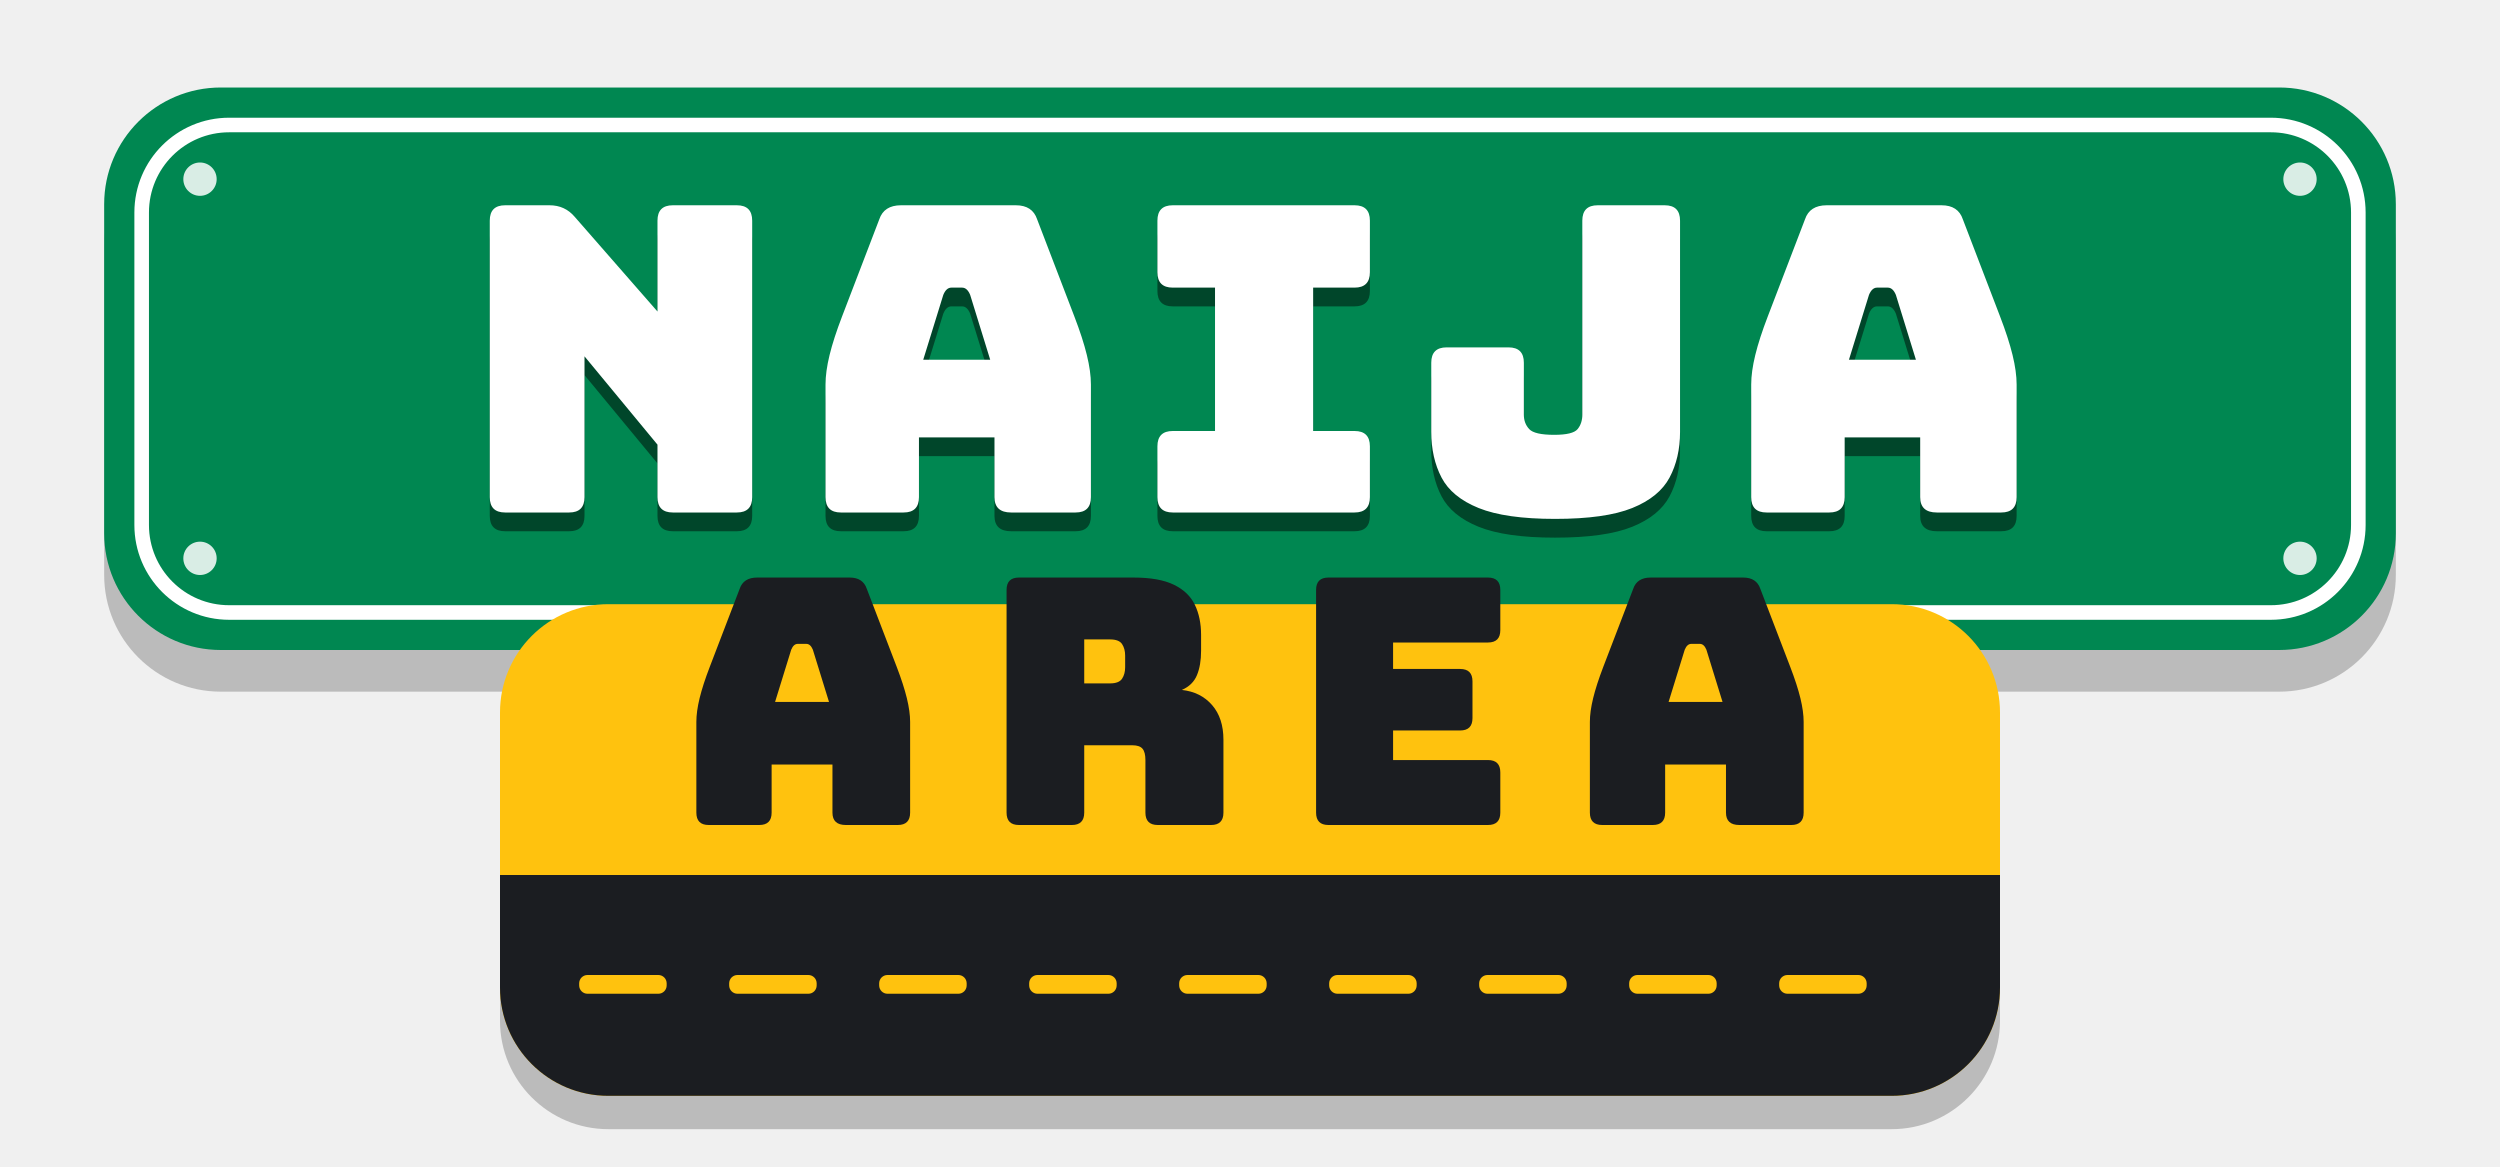
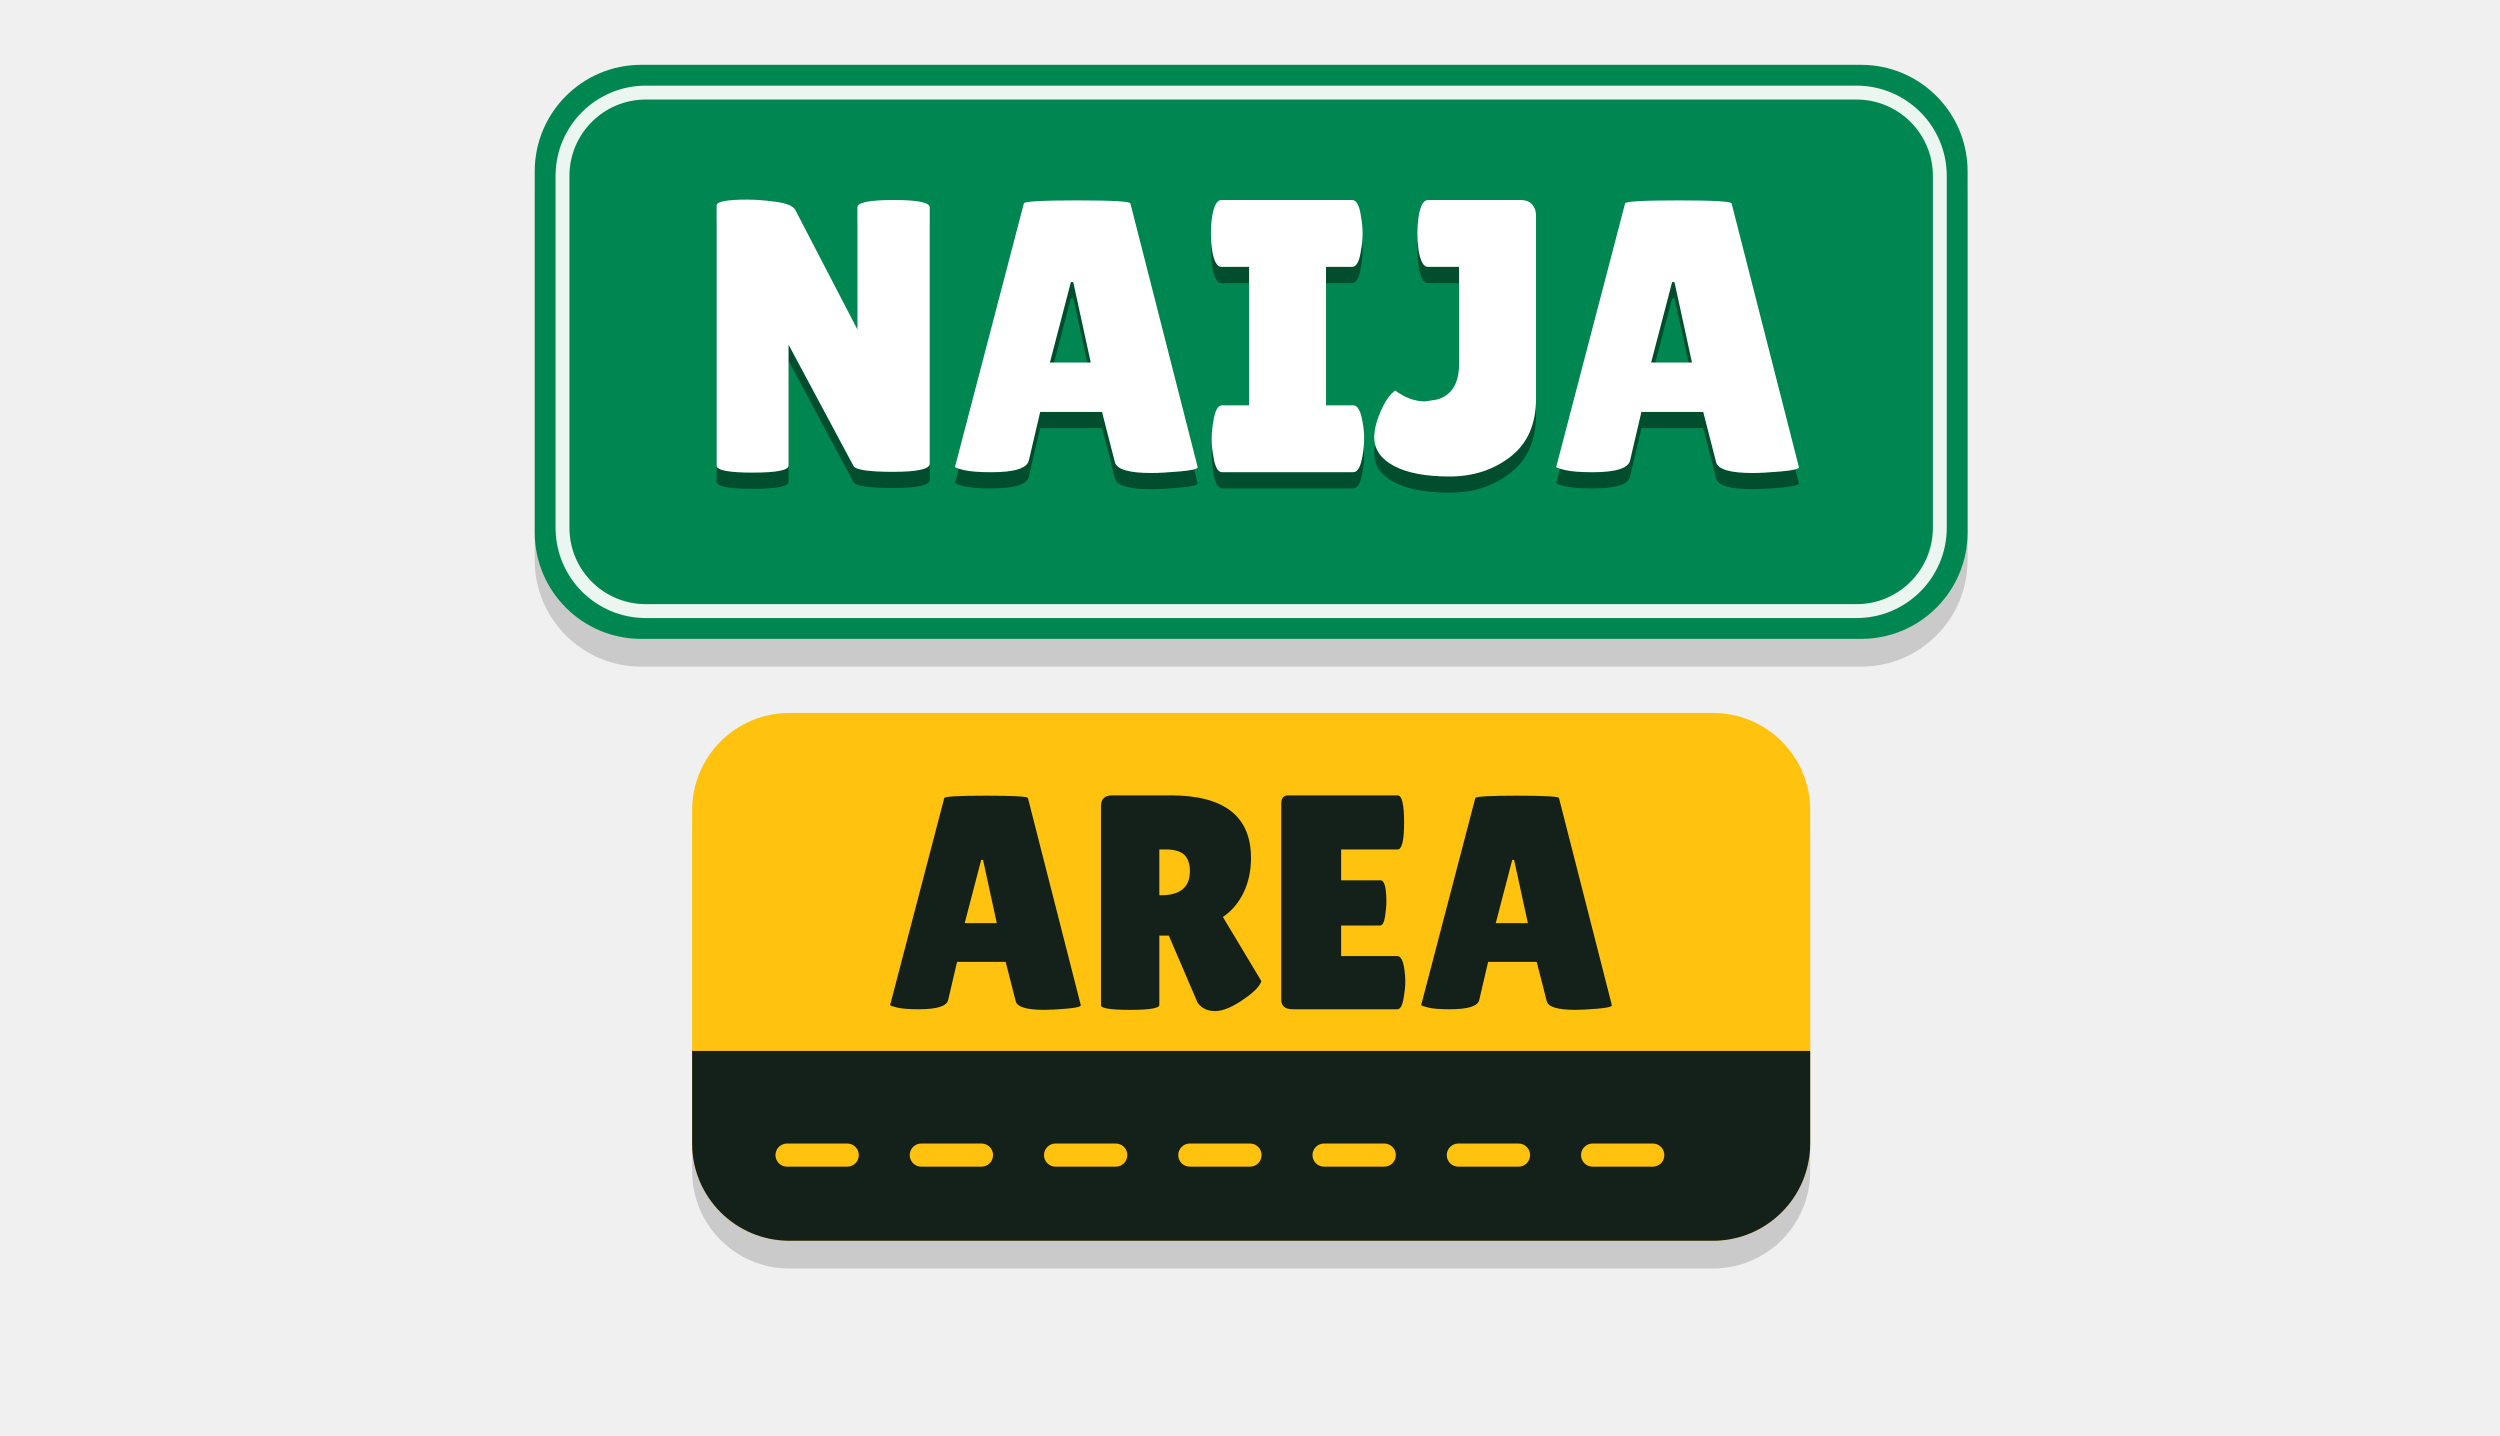
- <svg xmlns="http://www.w3.org/2000/svg" viewBox="0 0 1200 560" width="1200" height="560" role="img" aria-label="Naija Area logo">
+ <svg xmlns="http://www.w3.org/2000/svg" viewBox="0 0 1080 620" width="1080" height="620" role="img" aria-label="Naija Area logo">
  <g>
-     <rect x="50" y="62" width="1100" height="270" rx="56" fill="#000" opacity=".22" />
-     <rect x="50" y="42" width="1100" height="270" rx="56" fill="#008751" />
-     <rect x="68" y="60" width="1064" height="234" rx="42" fill="none" stroke="#fff" stroke-width="7" />
-     <circle cx="96" cy="86" r="8" fill="#fff" opacity=".85" />
-     <circle cx="1104" cy="86" r="8" fill="#fff" opacity=".85" />
-     <circle cx="96" cy="268" r="8" fill="#fff" opacity=".85" />
-     <circle cx="1104" cy="268" r="8" fill="#fff" opacity=".85" />
-     <path d="M273.19 246L242.47 246Q235.09 246 235.09 238.63L235.09 105.91Q235.09 98.53 242.47 98.53L263.77 98.53Q271.14 98.53 275.85 104.06L315.59 149.53L315.59 105.91Q315.59 98.53 322.96 98.53L353.68 98.53Q361.05 98.53 361.05 105.91L361.05 238.63Q361.05 246 353.68 246L322.96 246Q315.59 246 315.59 238.63L315.59 213.43L280.56 171.04L280.56 238.63Q280.56 246 273.19 246M441.10 209.95L441.10 238.63Q441.10 246 433.73 246L403.62 246Q396.25 246 396.25 238.63L396.25 184.56Q396.25 178.41 398.19 170.42Q400.14 162.44 404.23 151.79L422.05 105.29Q424.31 98.53 432.50 98.53L487.59 98.53Q495.58 98.53 497.83 105.29L515.65 151.79Q519.75 162.44 521.69 170.42Q523.64 178.41 523.64 184.56L523.64 238.63Q523.64 246 516.27 246L485.34 246Q477.35 246 477.35 238.63L477.35 209.95L441.10 209.95M452.78 141.55L443.15 172.68L475.30 172.68L465.68 141.55Q464.24 138.06 461.79 138.06L456.67 138.06Q454.21 138.06 452.78 141.55M650.18 246L562.93 246Q555.56 246 555.56 238.63L555.56 214.25Q555.56 206.88 562.93 206.88L583.21 206.88L583.21 138.06L562.93 138.06Q555.56 138.06 555.56 130.69L555.56 105.91Q555.56 98.53 562.93 98.53L650.18 98.53Q657.55 98.53 657.55 105.91L657.55 130.69Q657.55 138.06 650.18 138.06L630.31 138.06L630.31 206.88L650.18 206.88Q657.55 206.88 657.55 214.25L657.55 238.63Q657.55 246 650.18 246M806.42 105.91L806.42 207.29Q806.42 219.78 801.40 229.21Q796.38 238.63 783.48 243.85Q770.57 249.07 746.41 249.07Q722.65 249.07 709.74 243.85Q696.84 238.63 691.93 229.21Q687.01 219.78 687.01 207.29L687.01 174.11Q687.01 166.74 694.38 166.74L724.08 166.74Q731.45 166.74 731.45 174.11L731.45 199.10Q731.45 203.19 734.01 205.96Q736.57 208.72 746 208.72Q755.01 208.72 757.26 205.96Q759.51 203.19 759.51 199.10L759.51 105.91Q759.51 98.53 766.89 98.53L799.04 98.53Q806.42 98.53 806.42 105.91M885.44 209.95L885.44 238.63Q885.44 246 878.06 246L847.96 246Q840.58 246 840.58 238.63L840.58 184.56Q840.58 178.41 842.53 170.42Q844.48 162.44 848.57 151.79L866.39 105.29Q868.64 98.53 876.84 98.53L931.93 98.53Q939.92 98.53 942.17 105.29L959.99 151.79Q964.09 162.44 966.03 170.42Q967.98 178.41 967.98 184.56L967.98 238.63Q967.98 246 960.60 246L929.68 246Q921.69 246 921.69 238.63L921.69 209.95L885.44 209.95M897.11 141.55L887.49 172.68L919.64 172.68L910.02 141.55Q908.58 138.06 906.12 138.06L901 138.06Q898.55 138.06 897.11 141.55" fill="#00462a" transform="translate(0,9)" />
-     <path d="M273.19 246L242.47 246Q235.09 246 235.09 238.63L235.09 105.91Q235.09 98.53 242.47 98.53L263.77 98.53Q271.14 98.53 275.85 104.06L315.59 149.53L315.59 105.91Q315.59 98.53 322.96 98.53L353.68 98.53Q361.05 98.53 361.05 105.91L361.05 238.63Q361.05 246 353.68 246L322.96 246Q315.59 246 315.59 238.63L315.59 213.43L280.56 171.04L280.56 238.63Q280.56 246 273.19 246M441.10 209.95L441.10 238.63Q441.10 246 433.73 246L403.62 246Q396.25 246 396.25 238.63L396.25 184.56Q396.25 178.41 398.19 170.42Q400.14 162.44 404.23 151.79L422.05 105.29Q424.31 98.53 432.50 98.53L487.59 98.53Q495.58 98.53 497.83 105.29L515.65 151.79Q519.75 162.44 521.69 170.42Q523.64 178.41 523.64 184.56L523.64 238.63Q523.64 246 516.27 246L485.34 246Q477.35 246 477.35 238.63L477.35 209.95L441.10 209.95M452.78 141.55L443.15 172.68L475.30 172.68L465.68 141.55Q464.24 138.06 461.79 138.06L456.67 138.06Q454.21 138.06 452.78 141.55M650.18 246L562.93 246Q555.56 246 555.56 238.63L555.56 214.25Q555.56 206.88 562.93 206.88L583.21 206.88L583.21 138.06L562.93 138.06Q555.56 138.06 555.56 130.69L555.56 105.91Q555.56 98.53 562.93 98.53L650.18 98.53Q657.55 98.53 657.55 105.91L657.55 130.69Q657.55 138.06 650.18 138.06L630.31 138.06L630.31 206.88L650.18 206.88Q657.55 206.88 657.55 214.25L657.55 238.63Q657.55 246 650.18 246M806.42 105.91L806.42 207.29Q806.42 219.78 801.40 229.21Q796.38 238.63 783.48 243.85Q770.57 249.07 746.41 249.07Q722.65 249.07 709.74 243.85Q696.84 238.63 691.93 229.21Q687.01 219.78 687.01 207.29L687.01 174.11Q687.01 166.74 694.38 166.74L724.08 166.74Q731.45 166.74 731.45 174.11L731.45 199.10Q731.45 203.19 734.01 205.96Q736.57 208.72 746 208.72Q755.01 208.72 757.26 205.96Q759.51 203.19 759.51 199.10L759.51 105.91Q759.51 98.53 766.89 98.53L799.04 98.53Q806.42 98.53 806.42 105.91M885.44 209.95L885.44 238.63Q885.44 246 878.06 246L847.96 246Q840.58 246 840.58 238.63L840.58 184.56Q840.58 178.41 842.53 170.42Q844.48 162.44 848.57 151.79L866.39 105.29Q868.64 98.53 876.84 98.53L931.93 98.53Q939.92 98.53 942.17 105.29L959.99 151.79Q964.09 162.44 966.03 170.42Q967.98 178.41 967.98 184.56L967.98 238.63Q967.98 246 960.60 246L929.68 246Q921.69 246 921.69 238.63L921.69 209.95L885.44 209.95M897.11 141.55L887.49 172.68L919.64 172.68L910.02 141.55Q908.58 138.06 906.12 138.06L901 138.06Q898.55 138.06 897.11 141.55" fill="#fff" />
+     <rect x="231" y="40" width="619" height="248" rx="46" fill="#000" opacity="0.16" />
+     <rect x="231" y="28" width="619" height="248" rx="46" fill="#008751" />
+     <rect x="243" y="40" width="595" height="224" rx="36" fill="none" stroke="#ffffff" stroke-width="6" opacity="0.92" />
+     <path d="M401.65 96.59L401.65 207.30Q401.65 210.83 385.86 210.83Q370.06 210.83 368.72 208.31L340.66 155.90L340.66 208.14Q340.66 211.17 325.12 211.17Q309.58 211.17 309.58 208.14L309.58 95.75Q309.58 93.23 322.86 93.23Q328.06 93.23 335.04 94.16Q342.01 95.08 343.52 97.60L370.40 149.34L370.40 96.59Q370.40 93.40 386.02 93.40Q401.65 93.40 401.65 96.59M497.41 211.34Q482.79 211.34 481.62 206.63L476.07 184.96L449.36 184.96L444.49 205.79Q443.48 211 428.36 211Q420.30 211 416.43 210.08Q412.57 209.15 412.57 208.65L442.30 94.91Q442.30 93.57 465.32 93.57Q488.34 93.57 488.34 94.91L517.40 208.82Q517.40 209.99 509.67 210.66Q501.94 211.34 497.41 211.34M462.63 128.85L453.56 163.62L471.20 163.62L463.64 128.85L462.63 128.85M527.98 182.10L539.58 182.10L539.58 122.30L527.65 122.30Q524.79 122.30 523.62 115.07Q523.11 111.54 523.11 107.85Q523.11 104.15 523.62 100.62Q524.79 93.40 527.65 93.40L584.10 93.40Q586.95 93.40 587.96 100.62Q588.63 104.15 588.63 107.85Q588.63 111.54 587.96 115.07Q586.95 122.30 584.10 122.30L572.84 122.30L572.84 182.10L584.60 182.10Q587.46 182.10 588.63 189.33Q589.30 192.86 589.30 196.55Q589.30 200.25 588.63 203.78Q587.46 211 584.60 211L527.98 211Q525.13 211 524.12 203.78Q523.45 200.25 523.45 196.55Q523.45 192.86 524.12 189.33Q525.13 182.10 527.98 182.10M593.67 195.88Q593.67 191.01 596.53 184.54Q599.38 178.07 602.74 175.72Q609.13 180.42 615.68 180.42L620.89 179.58Q629.96 176.90 630.30 165.14L630.30 122.30L616.86 122.30Q614 122.30 612.82 115.07Q612.32 111.54 612.32 107.85Q612.32 104.15 612.82 100.62Q614 93.40 616.86 93.40L656.84 93.40Q660.20 93.40 661.88 95.33Q663.56 97.26 663.56 99.95L663.56 179.25Q663.56 195.71 652.56 204.28Q641.55 212.85 626.18 212.85Q610.81 212.85 602.24 208.31Q593.67 203.78 593.67 195.88M757.14 211.34Q742.52 211.34 741.34 206.63L735.80 184.96L709.09 184.96L704.22 205.79Q703.21 211 688.09 211Q680.02 211 676.16 210.08Q672.30 209.15 672.30 208.65L702.03 94.91Q702.03 93.57 725.05 93.57Q748.06 93.57 748.06 94.91L777.13 208.82Q777.13 209.99 769.40 210.66Q761.67 211.34 757.14 211.34M722.36 128.85L713.29 163.62L730.93 163.62L723.37 128.85" fill="#004e2e" />
+     <path d="M401.65 89.59L401.65 200.30Q401.65 203.83 385.86 203.83Q370.06 203.83 368.72 201.31L340.66 148.90L340.66 201.14Q340.66 204.17 325.12 204.17Q309.58 204.17 309.58 201.14L309.58 88.75Q309.58 86.23 322.86 86.23Q328.06 86.23 335.04 87.16Q342.01 88.08 343.52 90.60L370.40 142.34L370.40 89.59Q370.40 86.40 386.02 86.40Q401.65 86.40 401.65 89.59M497.41 204.34Q482.79 204.34 481.62 199.63L476.07 177.96L449.36 177.96L444.49 198.79Q443.48 204 428.36 204Q420.30 204 416.43 203.08Q412.57 202.15 412.57 201.65L442.30 87.91Q442.30 86.57 465.32 86.57Q488.34 86.57 488.34 87.91L517.40 201.82Q517.40 202.99 509.67 203.66Q501.94 204.34 497.41 204.34M462.63 121.85L453.56 156.62L471.20 156.62L463.64 121.85L462.63 121.85M527.98 175.10L539.58 175.10L539.58 115.30L527.65 115.30Q524.79 115.30 523.62 108.07Q523.11 104.54 523.11 100.85Q523.11 97.15 523.62 93.62Q524.79 86.40 527.65 86.40L584.10 86.40Q586.95 86.40 587.96 93.62Q588.63 97.15 588.63 100.85Q588.63 104.54 587.96 108.07Q586.95 115.30 584.10 115.30L572.84 115.30L572.84 175.10L584.60 175.10Q587.46 175.10 588.63 182.33Q589.30 185.86 589.30 189.55Q589.30 193.25 588.63 196.78Q587.46 204 584.60 204L527.98 204Q525.13 204 524.12 196.78Q523.45 193.25 523.45 189.55Q523.45 185.86 524.12 182.33Q525.13 175.10 527.98 175.10M593.67 188.88Q593.67 184.01 596.53 177.54Q599.38 171.07 602.74 168.72Q609.13 173.42 615.68 173.42L620.89 172.58Q629.96 169.90 630.30 158.14L630.30 115.30L616.86 115.30Q614 115.30 612.82 108.07Q612.32 104.54 612.32 100.85Q612.32 97.15 612.82 93.62Q614 86.40 616.86 86.40L656.84 86.40Q660.20 86.40 661.88 88.33Q663.56 90.26 663.56 92.95L663.56 172.25Q663.56 188.71 652.56 197.28Q641.55 205.85 626.18 205.85Q610.81 205.85 602.24 201.31Q593.67 196.78 593.67 188.88M757.14 204.34Q742.52 204.34 741.34 199.63L735.80 177.96L709.09 177.96L704.22 198.79Q703.21 204 688.09 204Q680.02 204 676.16 203.08Q672.30 202.15 672.30 201.65L702.03 87.91Q702.03 86.57 725.05 86.57Q748.06 86.57 748.06 87.91L777.13 201.82Q777.13 202.99 769.40 203.66Q761.67 204.34 757.14 204.34M722.36 121.85L713.29 156.62L730.93 156.62L723.37 121.85" fill="#ffffff" />
  </g>
  <g>
-     <rect x="240" y="290" width="720" height="236" rx="52" fill="#000" opacity=".22" transform="translate(0,16)" />
-     <rect x="240" y="290" width="720" height="236" rx="52" fill="#FFC20E" />
-     <path d="M240 420h720v54a52 52 0 0 1-52 52H292a52 52 0 0 1-52-52z" fill="#1b1d21" />
-     <path d="M370.38 374.97L370.38 398.06Q370.38 404 364.44 404L340.19 404Q334.25 404 334.25 398.06L334.25 354.51Q334.25 349.56 335.81 343.13Q337.38 336.69 340.68 328.11L355.03 290.66Q356.85 285.22 363.45 285.22L407.82 285.22Q414.26 285.22 416.07 290.66L430.43 328.11Q433.72 336.69 435.29 343.13Q436.86 349.56 436.86 354.51L436.86 398.06Q436.86 404 430.92 404L406.01 404Q399.58 404 399.58 398.06L399.58 374.97L370.38 374.97M379.78 319.86L372.03 344.94L397.93 344.94L390.17 319.86Q389.02 317.06 387.04 317.06L382.91 317.06Q380.93 317.06 379.78 319.86M514.50 404L489.09 404Q483.15 404 483.15 398.06L483.15 291.16Q483.15 285.22 489.09 285.22L544.03 285.22Q556.40 285.22 563.49 288.69Q570.59 292.15 573.55 298.34Q576.52 304.52 576.52 312.77L576.52 320.36Q576.52 327.29 574.54 332.07Q572.57 336.86 567.29 339.17Q576.36 340.16 581.80 346.43Q587.25 352.69 587.25 363.09L587.25 398.06Q587.25 404 581.31 404L555.74 404Q549.80 404 549.80 398.06L549.80 372.82Q549.80 369.03 548.40 367.38Q546.99 365.73 543.53 365.73L520.43 365.73L520.43 398.06Q520.43 404 514.50 404M532.81 314.92L520.43 314.92L520.43 336.03L532.81 336.03Q537.10 336.03 538.58 333.80Q540.07 331.58 540.07 328.28L540.07 322.67Q540.07 319.37 538.58 317.14Q537.10 314.92 532.81 314.92M714.21 404L637.66 404Q631.72 404 631.72 398.06L631.72 291.16Q631.72 285.22 637.66 285.22L714.21 285.22Q720.15 285.22 720.15 291.16L720.15 310.46Q720.15 316.40 714.21 316.40L668.68 316.40L668.68 329.10L700.85 329.10Q706.79 329.10 706.79 335.04L706.79 352.69Q706.79 358.63 700.85 358.63L668.68 358.63L668.68 372.82L714.21 372.82Q720.15 372.82 720.15 378.76L720.15 398.06Q720.15 404 714.21 404M799.27 374.97L799.27 398.06Q799.27 404 793.33 404L769.08 404Q763.14 404 763.14 398.06L763.14 354.51Q763.14 349.56 764.71 343.13Q766.28 336.69 769.57 328.11L783.93 290.66Q785.74 285.22 792.34 285.22L836.72 285.22Q843.15 285.22 844.97 290.66L859.32 328.11Q862.62 336.69 864.19 343.13Q865.75 349.56 865.75 354.51L865.75 398.06Q865.75 404 859.81 404L834.90 404Q828.47 404 828.47 398.06L828.47 374.97L799.27 374.97M808.67 319.86L800.92 344.94L826.82 344.94L819.07 319.86Q817.91 317.06 815.93 317.06L811.81 317.06Q809.83 317.06 808.67 319.86" fill="#1b1d21" transform="translate(0,-8)" />
-     <rect x="278" y="468" width="42" height="9" rx="4" fill="#FFC20E" />
-     <rect x="350" y="468" width="42" height="9" rx="4" fill="#FFC20E" />
-     <rect x="422" y="468" width="42" height="9" rx="4" fill="#FFC20E" />
-     <rect x="494" y="468" width="42" height="9" rx="4" fill="#FFC20E" />
-     <rect x="566" y="468" width="42" height="9" rx="4" fill="#FFC20E" />
-     <rect x="638" y="468" width="42" height="9" rx="4" fill="#FFC20E" />
-     <rect x="710" y="468" width="42" height="9" rx="4" fill="#FFC20E" />
-     <rect x="782" y="468" width="42" height="9" rx="4" fill="#FFC20E" />
-     <rect x="854" y="468" width="42" height="9" rx="4" fill="#FFC20E" />
+     <rect x="299" y="320" width="483" height="228" rx="42" fill="#000" opacity="0.16" />
+     <rect x="299" y="308" width="483" height="228" rx="42" fill="#FFC20E" />
+     <path d="M299 454h483v40a42 42 0 0 1-42 42h-399a42 42 0 0 1-42-42z" fill="#14201a" />
+     <path d="M451.20 436.26Q439.72 436.26 438.79 432.57L434.44 415.54L413.45 415.54L409.62 431.91Q408.83 436 396.95 436Q390.61 436 387.58 435.27Q384.54 434.55 384.54 434.15L407.91 344.79Q407.91 343.73 425.99 343.73Q444.07 343.73 444.07 344.79L466.91 434.28Q466.91 435.21 460.84 435.74Q454.77 436.26 451.20 436.26M423.88 371.45L416.75 398.78L430.61 398.78L424.67 371.45L423.88 371.45M500.83 404.19L500.83 434.15Q500.83 436.26 488.29 436.26Q475.62 436.26 475.62 434.28L475.62 348.22Q475.62 343.60 480.51 343.60L505.72 343.60Q540.43 343.60 540.43 370.66Q540.43 378.84 537.27 385.51Q534.10 392.18 528.29 396.14L544.92 423.86Q543.87 427.02 538.06 431.12Q530.14 436.79 524.99 436.79Q519.84 436.79 517.33 433.10L504.93 404.19L500.83 404.19M503.61 366.96L500.83 366.96L500.83 386.76L501.49 386.76Q514.03 386.76 514.03 376.34Q514.03 371.58 511.59 369.27Q509.15 366.96 503.61 366.96M579.37 380.30L596.40 380.30Q598.91 380.30 598.91 389.54Q598.91 392.31 598.32 396.07Q597.72 399.83 596.14 399.83L579.37 399.83L579.37 413.03L603.66 413.03Q605.91 413.03 606.70 418.84Q607.09 421.35 607.09 424.19Q607.09 427.02 606.30 431.51Q605.51 436 603.66 436L558.52 436Q553.50 436 553.50 431.91L553.50 347.03Q553.50 343.60 556.54 343.60L603.79 343.60Q606.57 343.60 606.57 355.28Q606.57 366.96 603.79 366.96L579.37 366.96L579.37 380.30M680.62 436.26Q669.13 436.26 668.21 432.57L663.85 415.54L642.87 415.54L639.04 431.91Q638.25 436 626.37 436Q620.03 436 616.99 435.27Q613.96 434.55 613.96 434.15L637.32 344.79Q637.32 343.73 655.41 343.73Q673.49 343.73 673.49 344.79L696.33 434.28Q696.33 435.21 690.25 435.74Q684.18 436.26 680.62 436.26M653.29 371.45L646.17 398.78L660.03 398.78L654.09 371.45" fill="#14201a" />
+     <rect x="335.0" y="494" width="36" height="10" rx="5" fill="#FFC20E" />
+     <rect x="393.0" y="494" width="36" height="10" rx="5" fill="#FFC20E" />
+     <rect x="451.0" y="494" width="36" height="10" rx="5" fill="#FFC20E" />
+     <rect x="509.0" y="494" width="36" height="10" rx="5" fill="#FFC20E" />
+     <rect x="567.0" y="494" width="36" height="10" rx="5" fill="#FFC20E" />
+     <rect x="625.0" y="494" width="36" height="10" rx="5" fill="#FFC20E" />
+     <rect x="683.0" y="494" width="36" height="10" rx="5" fill="#FFC20E" />
  </g>
</svg>
